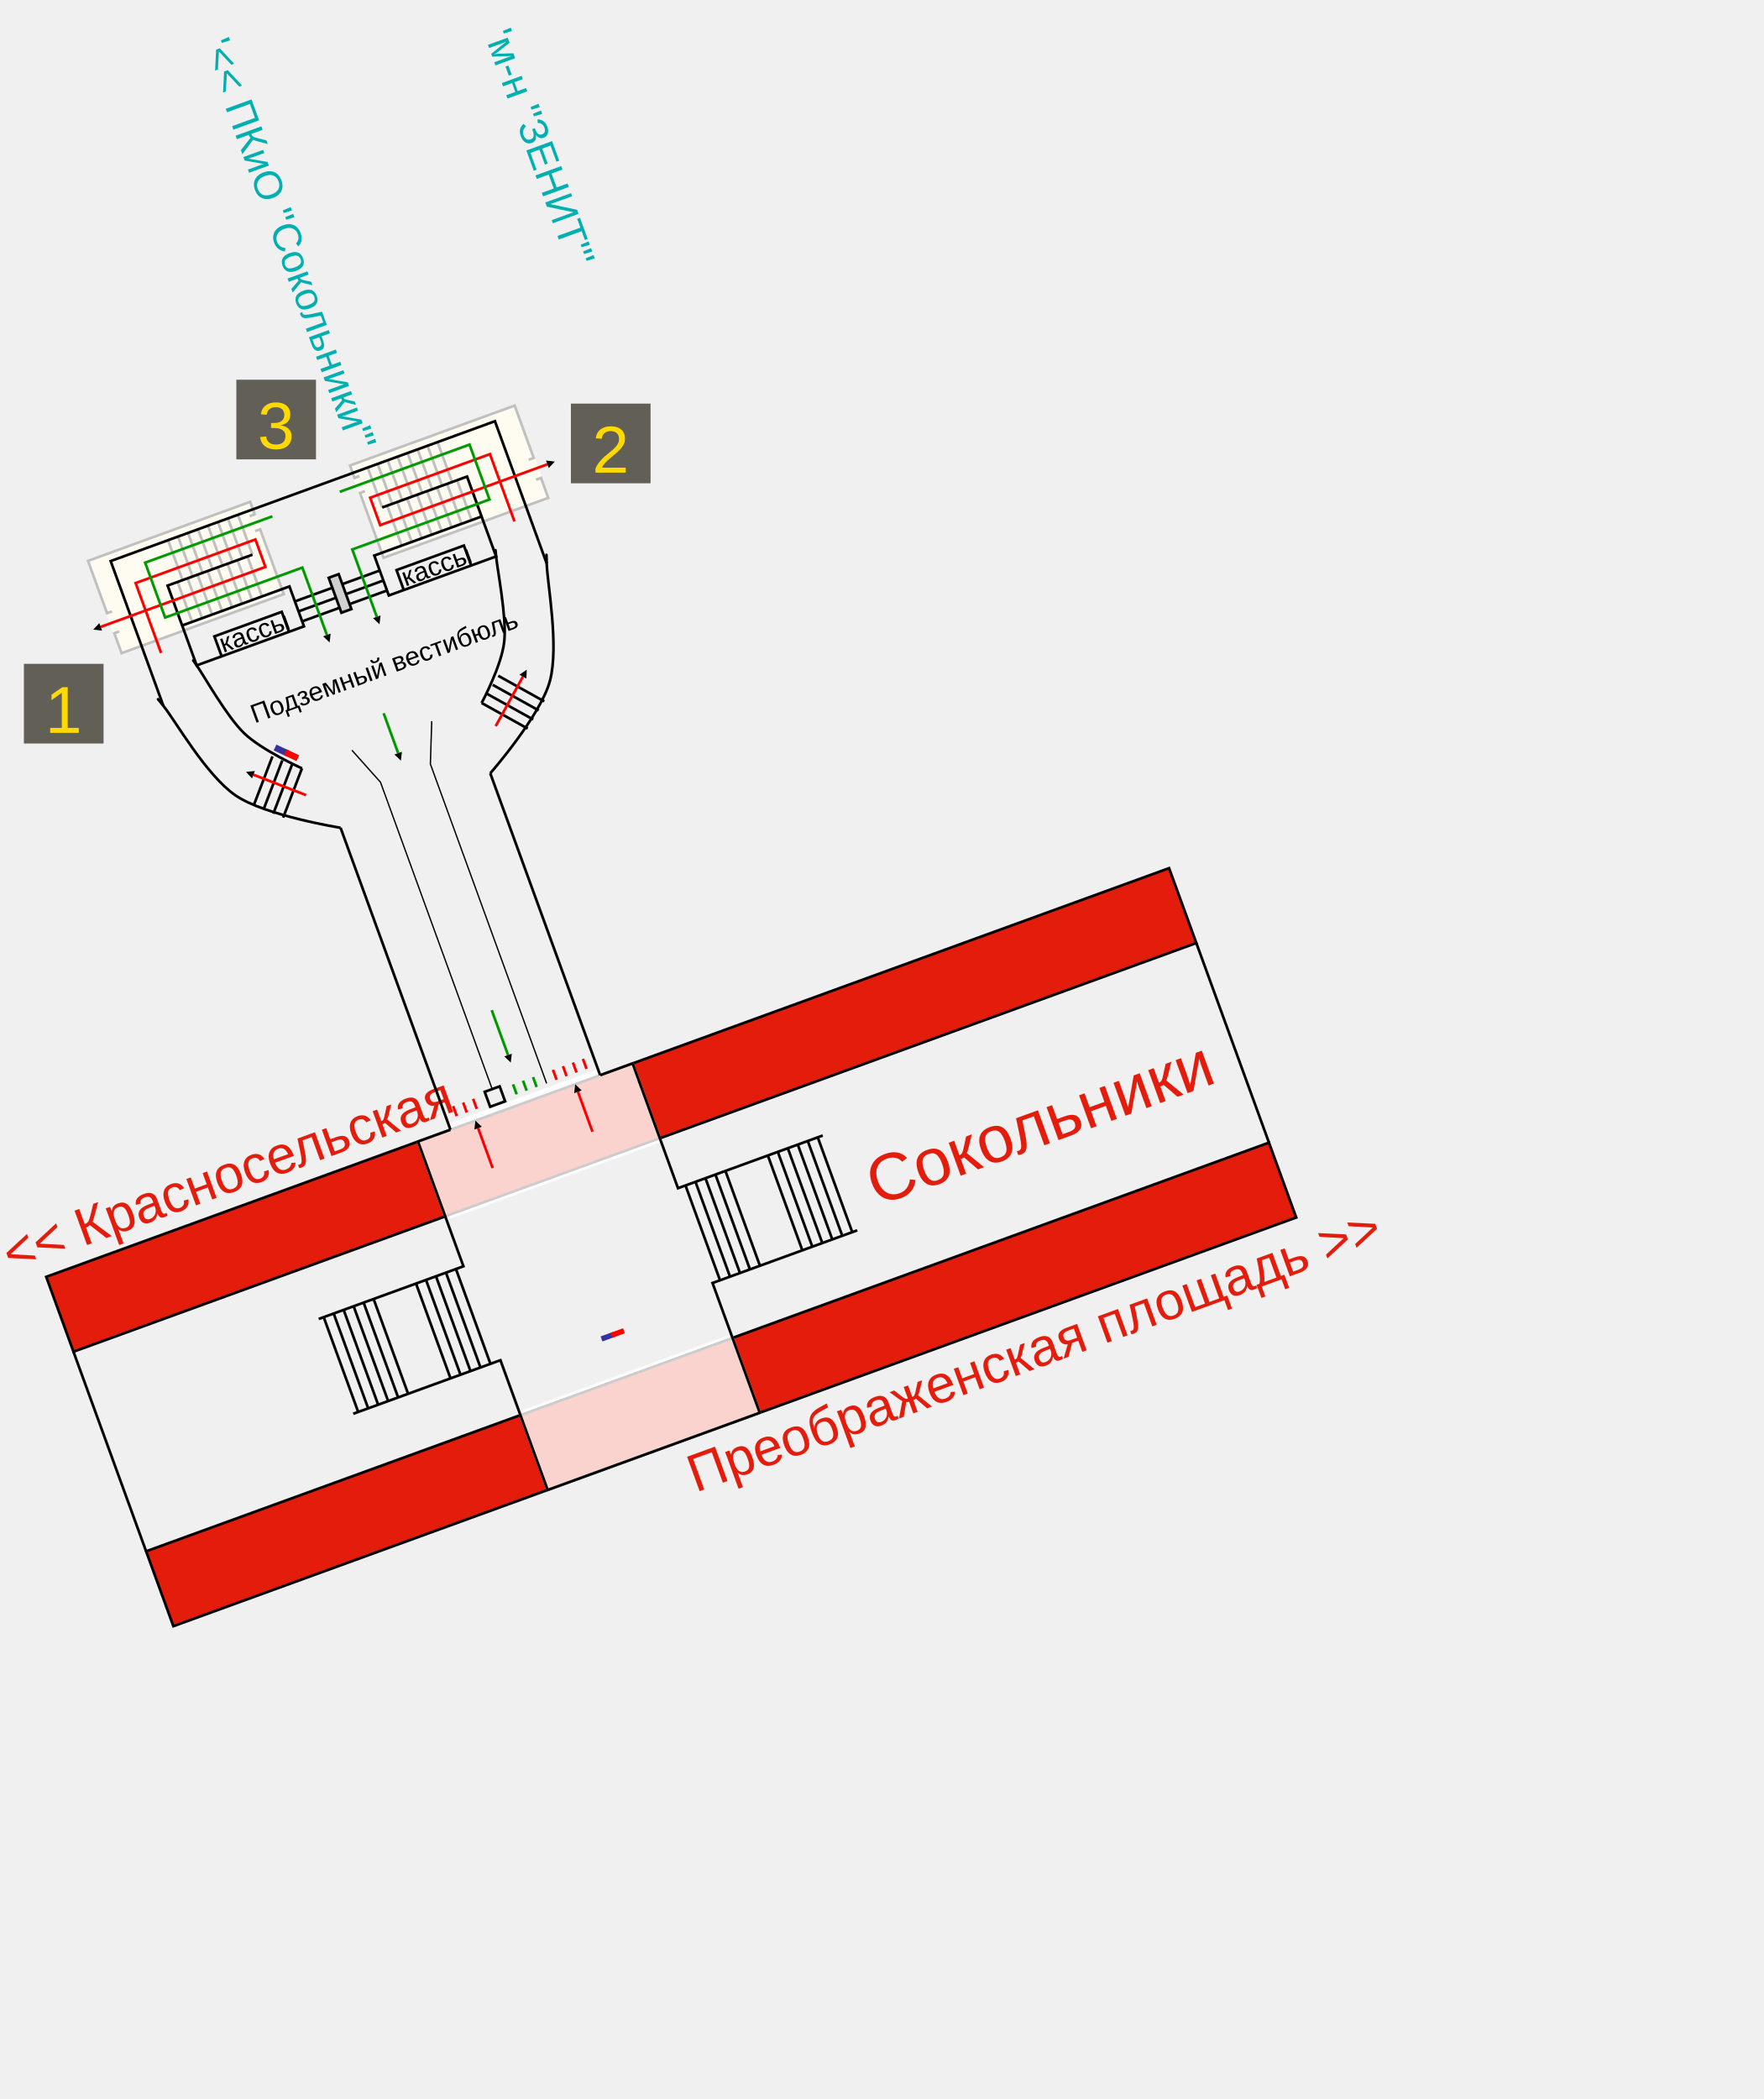
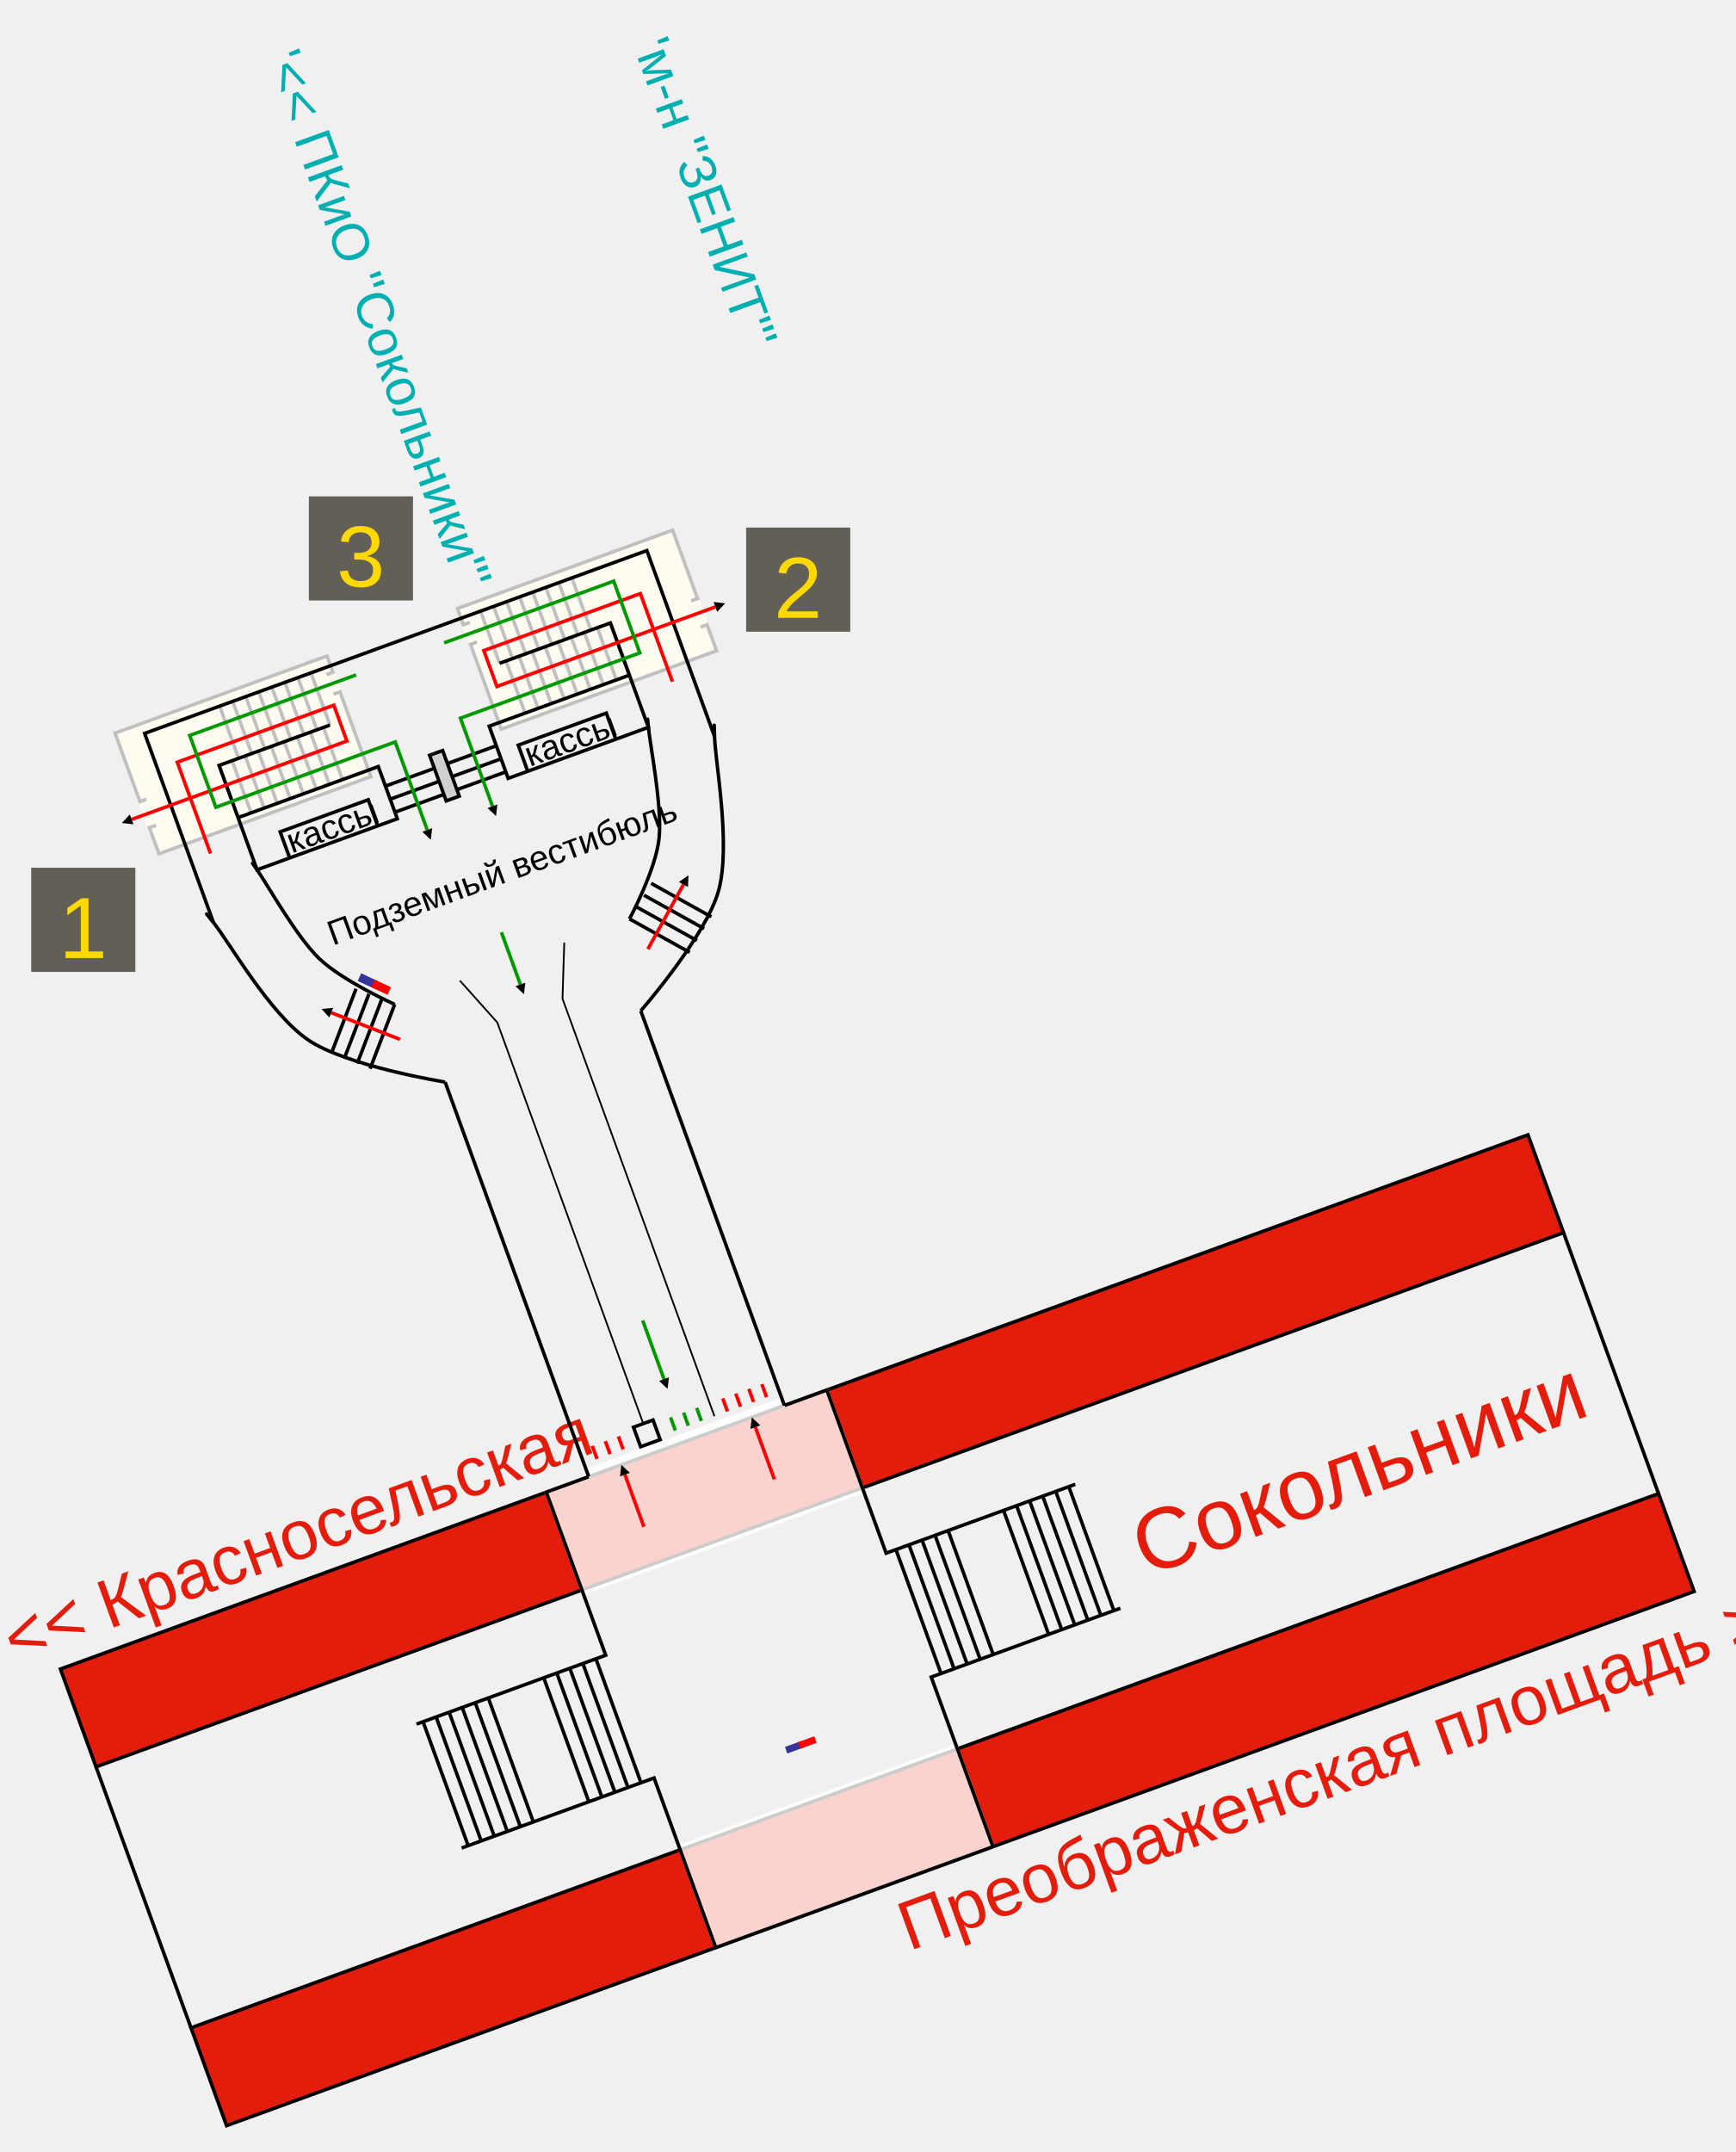
- <svg xmlns="http://www.w3.org/2000/svg" baseProfile="full" height="100%" version="1.1" width="100%">
+ <svg xmlns="http://www.w3.org/2000/svg" baseProfile="full" height="620.0" version="1.1" width="500.0">
  <defs>
    <marker id="id294" markerHeight="3" markerUnits="strokeWidth" markerWidth="4" orient="auto" refX="0" refY="5" viewBox="0,0,10,10">
      <path d="M 0 0 L 10 5 L 0 10 z" />
    </marker>
  </defs>
-   <g transform="scale(0.5)">
-     <rect fill="none" height="620" stroke="none" stroke-width="0" width="500" x="0" y="0" />
-     <g transform="rotate(-20.0,250,310)">
-       <polygon fill="#e41c0c" points="-27,391 423,391 423,421 -27,421" stroke="#000000" stroke-width="1" />
-       <polygon fill="#e41c0c" points="-27,501 423,501 423,531 -27,531" stroke="#000000" stroke-width="1" />
-       <text fill="#e41c0c" font-family="Arial" font-size="20" stroke="none" stroke-width="0" x="-39" y="385.0">&lt;&lt; Красносельская</text>
-       <text fill="#e41c0c" font-family="Arial" font-size="20" stroke="none" stroke-width="0" x="175" y="551.0">Преображенская площадь &gt;&gt;</text>
-       <text fill="#e41c0c" font-family="Arial" font-size="25" stroke="none" stroke-width="0" x="276" y="473.0">Сокольники</text>
-       <polyline fill="none" points="-27,501 -27,421" stroke="#000000" stroke-width="1" />
-       <polyline fill="none" points="423,501 423,421" stroke="#000000" stroke-width="1" />
+   <g>
+     <rect fill="none" height="620.0" stroke="none" stroke-width="0" width="500.0" x="0.0" y="0.0" />
+     <g transform="rotate(-20.0,250.0,310.0)">
+       <polygon fill="#e41c0c" points="-27.0,391.0 423.0,391.0 423.0,421.0 -27.0,421.0" stroke="#000000" stroke-width="1" />
+       <polygon fill="#e41c0c" points="-27.0,501.0 423.0,501.0 423.0,531.0 -27.0,531.0" stroke="#000000" stroke-width="1" />
+       <text fill="#e41c0c" font-family="Arial" font-size="20.0" stroke="none" stroke-width="0" x="-39.0" y="385.0">&lt;&lt; Красносельская</text>
+       <text fill="#e41c0c" font-family="Arial" font-size="20.0" stroke="none" stroke-width="0" x="175.0" y="551.0">Преображенская площадь &gt;&gt;</text>
+       <text fill="#e41c0c" font-family="Arial" font-size="25.0" stroke="none" stroke-width="0" x="276.0" y="473.0">Сокольники</text>
+       <polyline fill="none" points="-27.0,501.0 -27.0,421.0" stroke="#000000" stroke-width="1" />
+       <polyline fill="none" points="423.0,501.0 423.0,421.0" stroke="#000000" stroke-width="1" />
    </g>
-     <g fill="none" fill-opacity="0.8" stroke="#000000" stroke-opacity="0.8" transform="rotate(-20.0,250,310)">
-       <polygon fill="#ffffff" points="122,391 135,391 135,389 195,389 195,391 208,391 208,422 122,422" stroke="#ffffff" stroke-width="1" />
-       <polygon fill="#ffffff" points="123,500 208,500 208,531 123,531" stroke="#ffffff" stroke-width="1" />
+     <g fill="none" fill-opacity="0.8" stroke="#000000" stroke-opacity="0.8" transform="rotate(-20.0,250.0,310.0)">
+       <polygon fill="#ffffff" points="122.0,391.0 135.0,391.0 135.0,389.0 195.0,389.0 195.0,391.0 208.0,391.0 208.0,422.0 122.0,422.0" stroke="#ffffff" stroke-width="1" />
+       <polygon fill="#ffffff" points="123.0,500.0 208.0,500.0 208.0,531.0 123.0,531.0" stroke="#ffffff" stroke-width="1" />
    </g>
-     <g fill="#ffffff" fill-opacity="1.0" stroke="#ffffff" stroke-opacity="1.0" transform="rotate(-20.0,250,310)">
-       <polyline fill="none" points="266,441 208,441 208,391 195,391" stroke="#000000" stroke-width="1" />
-       <polyline fill="none" points="64,441 122,441 122,391 135,391" stroke="#000000" stroke-width="1" />
-       <polyline fill="none" points="64,479 123,479 123,531 208,531 208,479 266,479" stroke="#000000" stroke-width="1" />
-       <line stroke="#000000" stroke-width="1" x1="264" x2="264" y1="441" y2="479" />
-       <line stroke="#000000" stroke-width="1" x1="260" x2="260" y1="441" y2="479" />
-       <line stroke="#000000" stroke-width="1" x1="256" x2="256" y1="441" y2="479" />
-       <line stroke="#000000" stroke-width="1" x1="252" x2="252" y1="441" y2="479" />
-       <line stroke="#000000" stroke-width="1" x1="248" x2="248" y1="441" y2="479" />
-       <line stroke="#000000" stroke-width="1" x1="244" x2="244" y1="441" y2="479" />
-       <line stroke="#000000" stroke-width="1" x1="211" x2="211" y1="441" y2="479" />
-       <line stroke="#000000" stroke-width="1" x1="215" x2="215" y1="441" y2="479" />
-       <line stroke="#000000" stroke-width="1" x1="219" x2="219" y1="441" y2="479" />
-       <line stroke="#000000" stroke-width="1" x1="223" x2="223" y1="441" y2="479" />
-       <line stroke="#000000" stroke-width="1" x1="227" x2="227" y1="441" y2="479" />
-       <line stroke="#000000" stroke-width="1" x1="119" x2="119" y1="441" y2="479" />
-       <line stroke="#000000" stroke-width="1" x1="115" x2="115" y1="441" y2="479" />
-       <line stroke="#000000" stroke-width="1" x1="111" x2="111" y1="441" y2="479" />
-       <line stroke="#000000" stroke-width="1" x1="107" x2="107" y1="441" y2="479" />
-       <line stroke="#000000" stroke-width="1" x1="103" x2="103" y1="441" y2="479" />
-       <line stroke="#000000" stroke-width="1" x1="66" x2="66" y1="479" y2="441" />
-       <line stroke="#000000" stroke-width="1" x1="70" x2="70" y1="479" y2="441" />
-       <line stroke="#000000" stroke-width="1" x1="74" x2="74" y1="479" y2="441" />
-       <line stroke="#000000" stroke-width="1" x1="78" x2="78" y1="479" y2="441" />
-       <line stroke="#000000" stroke-width="1" x1="82" x2="82" y1="479" y2="441" />
-       <line stroke="#000000" stroke-width="1" x1="86" x2="86" y1="479" y2="441" />
-       <polygon fill="#34349c" points="166,484 162,484 162,485 166,485" stroke="#34349c" stroke-width="1" />
-       <polygon fill="#ff0000" points="170,484 166,484 166,485 170,485" stroke="#ff0000" stroke-width="1" />
-       <polyline fill="none" points="135,391 135,270" stroke="#000000" stroke-width="1" />
-       <polyline fill="none" points="195,391 195,270" stroke="#000000" stroke-width="1" />
-       <polyline fill="none" marker-end="url(#id294)" points="145,410 145,394" stroke="#ff0000" stroke-width="1" />
-       <polyline fill="none" marker-end="url(#id294)" points="185,410 185,394" stroke="#ff0000" stroke-width="1" />
-       <polyline fill="none" marker-end="url(#id294)" points="165,354 165,372" stroke="#009900" stroke-width="1" />
-       <polygon fill="#fefbf1" points="185,143 185,180 251,180 251,143" stroke="#fefbf1" stroke-width="1" />
-       <polygon fill="#fefbf1" points="145,143 145,180 80,180 80,143" stroke="#fefbf1" stroke-width="1" />
-       <polyline fill="none" points="249,164 251,164 251,143 185,143 185,148 187,148" stroke="#c0c0c0" stroke-width="1" />
-       <polyline fill="none" points="187,154 185,154 185,180 251,180 251,172 249,172" stroke="#c0c0c0" stroke-width="1" />
-       <polyline fill="none" points="143,148 145,148 145,143 80,143 80,164 82,164" stroke="#c0c0c0" stroke-width="1" />
-       <polyline fill="none" points="82,172 80,172 80,180 145,180 145,154 143,154" stroke="#c0c0c0" stroke-width="1" />
-       <line stroke="#c0c0c0" stroke-width="1" x1="105" x2="105" y1="178" y2="162" />
-       <line stroke="#c0c0c0" stroke-width="1" x1="109" x2="109" y1="178" y2="162" />
-       <line stroke="#c0c0c0" stroke-width="1" x1="113" x2="113" y1="178" y2="162" />
-       <line stroke="#c0c0c0" stroke-width="1" x1="117" x2="117" y1="178" y2="162" />
-       <line stroke="#c0c0c0" stroke-width="1" x1="121" x2="121" y1="178" y2="162" />
-       <line stroke="#c0c0c0" stroke-width="1" x1="125" x2="125" y1="178" y2="162" />
-       <line stroke="#c0c0c0" stroke-width="1" x1="129" x2="129" y1="178" y2="162" />
-       <line stroke="#c0c0c0" stroke-width="1" x1="133" x2="133" y1="178" y2="162" />
-       <line stroke="#c0c0c0" stroke-width="1" x1="137" x2="137" y1="178" y2="162" />
-       <line stroke="#c0c0c0" stroke-width="1" x1="139" x2="139" y1="162" y2="146" />
-       <line stroke="#c0c0c0" stroke-width="1" x1="135" x2="135" y1="162" y2="146" />
-       <line stroke="#c0c0c0" stroke-width="1" x1="131" x2="131" y1="162" y2="146" />
-       <line stroke="#c0c0c0" stroke-width="1" x1="127" x2="127" y1="162" y2="146" />
-       <line stroke="#c0c0c0" stroke-width="1" x1="123" x2="123" y1="162" y2="146" />
-       <line stroke="#c0c0c0" stroke-width="1" x1="119" x2="119" y1="162" y2="146" />
-       <line stroke="#c0c0c0" stroke-width="1" x1="115" x2="115" y1="162" y2="146" />
-       <line stroke="#c0c0c0" stroke-width="1" x1="111" x2="111" y1="162" y2="146" />
-       <line stroke="#c0c0c0" stroke-width="1" x1="225" x2="225" y1="178" y2="162" />
-       <line stroke="#c0c0c0" stroke-width="1" x1="221" x2="221" y1="178" y2="162" />
-       <line stroke="#c0c0c0" stroke-width="1" x1="217" x2="217" y1="178" y2="162" />
-       <line stroke="#c0c0c0" stroke-width="1" x1="213" x2="213" y1="178" y2="162" />
-       <line stroke="#c0c0c0" stroke-width="1" x1="209" x2="209" y1="178" y2="162" />
-       <line stroke="#c0c0c0" stroke-width="1" x1="205" x2="205" y1="178" y2="162" />
-       <line stroke="#c0c0c0" stroke-width="1" x1="201" x2="201" y1="178" y2="162" />
-       <line stroke="#c0c0c0" stroke-width="1" x1="197" x2="197" y1="178" y2="162" />
-       <line stroke="#c0c0c0" stroke-width="1" x1="193" x2="193" y1="178" y2="162" />
-       <line stroke="#c0c0c0" stroke-width="1" x1="191" x2="191" y1="162" y2="146" />
-       <line stroke="#c0c0c0" stroke-width="1" x1="195" x2="195" y1="162" y2="146" />
-       <line stroke="#c0c0c0" stroke-width="1" x1="199" x2="199" y1="162" y2="146" />
-       <line stroke="#c0c0c0" stroke-width="1" x1="203" x2="203" y1="162" y2="146" />
-       <line stroke="#c0c0c0" stroke-width="1" x1="207" x2="207" y1="162" y2="146" />
-       <line stroke="#c0c0c0" stroke-width="1" x1="211" x2="211" y1="162" y2="146" />
-       <line stroke="#c0c0c0" stroke-width="1" x1="215" x2="215" y1="162" y2="146" />
-       <line stroke="#c0c0c0" stroke-width="1" x1="219" x2="219" y1="162" y2="146" />
-       <polyline fill="none" points="242,203 242,146 88,146 88,204" stroke="#000000" stroke-width="1" />
-       <polyline fill="none" points="225,178 182,178 182,194 225,194 225,162 191,162" stroke="#000000" stroke-width="1" />
-       <polyline fill="none" points="139,162 105,162 105,194 148,194 148,178 105,178" stroke="#000000" stroke-width="1" />
-       <path d="M242,203 C242,203 244.333,196.0 242,203 C239.667,210.0 235.833,233.833 228,245 C220.167,256.167 195,270 195,270 " fill="none" stroke="#000000" stroke-width="1" />
-       <path d="M88,204 C88,204 85.667,197.167 88,204 C90.333,210.833 94.167,234.0 102,245 C109.833,256.0 135,270 135,270 " fill="none" stroke="#000000" stroke-width="1" />
-       <path d="M225,194 C225,194 226.333,188.833 225,194 C223.667,199.167 221.0,216.667 217,225 C213.0,233.333 201,244 201,244 " fill="none" stroke="#000000" stroke-width="1" />
-       <path d="M105,194 C105,194 103.667,189.0 105,194 C106.333,199.0 109.0,215.667 113,224 C117.0,232.333 129,244 129,244 " fill="none" stroke="#000000" stroke-width="1" />
-       <line stroke="#000000" stroke-width="1" x1="116" x2="129" y1="259" y2="244" />
+     <g fill="#ffffff" fill-opacity="1.0" stroke="#ffffff" stroke-opacity="1.0" transform="rotate(-20.0,250.0,310.0)">
+       <polyline fill="none" points="266.0,441.0 208.0,441.0 208.0,391.0 195.0,391.0" stroke="#000000" stroke-width="1" />
+       <polyline fill="none" points="64.0,441.0 122.0,441.0 122.0,391.0 135.0,391.0" stroke="#000000" stroke-width="1" />
+       <polyline fill="none" points="64.0,479.0 123.0,479.0 123.0,531.0 208.0,531.0 208.0,479.0 266.0,479.0" stroke="#000000" stroke-width="1" />
+       <line stroke="#000000" stroke-width="1" x1="264.0" x2="264.0" y1="441.0" y2="479.0" />
+       <line stroke="#000000" stroke-width="1" x1="260.0" x2="260.0" y1="441.0" y2="479.0" />
+       <line stroke="#000000" stroke-width="1" x1="256.0" x2="256.0" y1="441.0" y2="479.0" />
+       <line stroke="#000000" stroke-width="1" x1="252.0" x2="252.0" y1="441.0" y2="479.0" />
+       <line stroke="#000000" stroke-width="1" x1="248.0" x2="248.0" y1="441.0" y2="479.0" />
+       <line stroke="#000000" stroke-width="1" x1="244.0" x2="244.0" y1="441.0" y2="479.0" />
+       <line stroke="#000000" stroke-width="1" x1="211.0" x2="211.0" y1="441.0" y2="479.0" />
+       <line stroke="#000000" stroke-width="1" x1="215.0" x2="215.0" y1="441.0" y2="479.0" />
+       <line stroke="#000000" stroke-width="1" x1="219.0" x2="219.0" y1="441.0" y2="479.0" />
+       <line stroke="#000000" stroke-width="1" x1="223.0" x2="223.0" y1="441.0" y2="479.0" />
+       <line stroke="#000000" stroke-width="1" x1="227.0" x2="227.0" y1="441.0" y2="479.0" />
+       <line stroke="#000000" stroke-width="1" x1="119.0" x2="119.0" y1="441.0" y2="479.0" />
+       <line stroke="#000000" stroke-width="1" x1="115.0" x2="115.0" y1="441.0" y2="479.0" />
+       <line stroke="#000000" stroke-width="1" x1="111.0" x2="111.0" y1="441.0" y2="479.0" />
+       <line stroke="#000000" stroke-width="1" x1="107.0" x2="107.0" y1="441.0" y2="479.0" />
+       <line stroke="#000000" stroke-width="1" x1="103.0" x2="103.0" y1="441.0" y2="479.0" />
+       <line stroke="#000000" stroke-width="1" x1="66.0" x2="66.0" y1="479.0" y2="441.0" />
+       <line stroke="#000000" stroke-width="1" x1="70.0" x2="70.0" y1="479.0" y2="441.0" />
+       <line stroke="#000000" stroke-width="1" x1="74.0" x2="74.0" y1="479.0" y2="441.0" />
+       <line stroke="#000000" stroke-width="1" x1="78.0" x2="78.0" y1="479.0" y2="441.0" />
+       <line stroke="#000000" stroke-width="1" x1="82.0" x2="82.0" y1="479.0" y2="441.0" />
+       <line stroke="#000000" stroke-width="1" x1="86.0" x2="86.0" y1="479.0" y2="441.0" />
+       <polygon fill="#34349c" points="166.0,484.0 162.0,484.0 162.0,485.0 166.0,485.0" stroke="#34349c" stroke-width="1" />
+       <polygon fill="#ff0000" points="170.0,484.0 166.0,484.0 166.0,485.0 170.0,485.0" stroke="#ff0000" stroke-width="1" />
+       <polyline fill="none" points="135.0,391.0 135.0,270.0" stroke="#000000" stroke-width="1" />
+       <polyline fill="none" points="195.0,391.0 195.0,270.0" stroke="#000000" stroke-width="1" />
+       <polyline fill="none" marker-end="url(#id294)" points="145.0,410.0 145.0,394.0" stroke="#ff0000" stroke-width="1" />
+       <polyline fill="none" marker-end="url(#id294)" points="185.0,410.0 185.0,394.0" stroke="#ff0000" stroke-width="1" />
+       <polyline fill="none" marker-end="url(#id294)" points="165.0,354.0 165.0,372.0" stroke="#009900" stroke-width="1" />
+       <polygon fill="#fefbf1" points="185.0,143.0 185.0,180.0 251.0,180.0 251.0,143.0" stroke="#fefbf1" stroke-width="1" />
+       <polygon fill="#fefbf1" points="145.0,143.0 145.0,180.0 80.0,180.0 80.0,143.0" stroke="#fefbf1" stroke-width="1" />
+       <polyline fill="none" points="249.0,164.0 251.0,164.0 251.0,143.0 185.0,143.0 185.0,148.0 187.0,148.0" stroke="#c0c0c0" stroke-width="1" />
+       <polyline fill="none" points="187.0,154.0 185.0,154.0 185.0,180.0 251.0,180.0 251.0,172.0 249.0,172.0" stroke="#c0c0c0" stroke-width="1" />
+       <polyline fill="none" points="143.0,148.0 145.0,148.0 145.0,143.0 80.0,143.0 80.0,164.0 82.0,164.0" stroke="#c0c0c0" stroke-width="1" />
+       <polyline fill="none" points="82.0,172.0 80.0,172.0 80.0,180.0 145.0,180.0 145.0,154.0 143.0,154.0" stroke="#c0c0c0" stroke-width="1" />
+       <line stroke="#c0c0c0" stroke-width="1" x1="105.0" x2="105.0" y1="178.0" y2="162.0" />
+       <line stroke="#c0c0c0" stroke-width="1" x1="109.0" x2="109.0" y1="178.0" y2="162.0" />
+       <line stroke="#c0c0c0" stroke-width="1" x1="113.0" x2="113.0" y1="178.0" y2="162.0" />
+       <line stroke="#c0c0c0" stroke-width="1" x1="117.0" x2="117.0" y1="178.0" y2="162.0" />
+       <line stroke="#c0c0c0" stroke-width="1" x1="121.0" x2="121.0" y1="178.0" y2="162.0" />
+       <line stroke="#c0c0c0" stroke-width="1" x1="125.0" x2="125.0" y1="178.0" y2="162.0" />
+       <line stroke="#c0c0c0" stroke-width="1" x1="129.0" x2="129.0" y1="178.0" y2="162.0" />
+       <line stroke="#c0c0c0" stroke-width="1" x1="133.0" x2="133.0" y1="178.0" y2="162.0" />
+       <line stroke="#c0c0c0" stroke-width="1" x1="137.0" x2="137.0" y1="178.0" y2="162.0" />
+       <line stroke="#c0c0c0" stroke-width="1" x1="139.0" x2="139.0" y1="162.0" y2="146.0" />
+       <line stroke="#c0c0c0" stroke-width="1" x1="135.0" x2="135.0" y1="162.0" y2="146.0" />
+       <line stroke="#c0c0c0" stroke-width="1" x1="131.0" x2="131.0" y1="162.0" y2="146.0" />
+       <line stroke="#c0c0c0" stroke-width="1" x1="127.0" x2="127.0" y1="162.0" y2="146.0" />
+       <line stroke="#c0c0c0" stroke-width="1" x1="123.0" x2="123.0" y1="162.0" y2="146.0" />
+       <line stroke="#c0c0c0" stroke-width="1" x1="119.0" x2="119.0" y1="162.0" y2="146.0" />
+       <line stroke="#c0c0c0" stroke-width="1" x1="115.0" x2="115.0" y1="162.0" y2="146.0" />
+       <line stroke="#c0c0c0" stroke-width="1" x1="111.0" x2="111.0" y1="162.0" y2="146.0" />
+       <line stroke="#c0c0c0" stroke-width="1" x1="225.0" x2="225.0" y1="178.0" y2="162.0" />
+       <line stroke="#c0c0c0" stroke-width="1" x1="221.0" x2="221.0" y1="178.0" y2="162.0" />
+       <line stroke="#c0c0c0" stroke-width="1" x1="217.0" x2="217.0" y1="178.0" y2="162.0" />
+       <line stroke="#c0c0c0" stroke-width="1" x1="213.0" x2="213.0" y1="178.0" y2="162.0" />
+       <line stroke="#c0c0c0" stroke-width="1" x1="209.0" x2="209.0" y1="178.0" y2="162.0" />
+       <line stroke="#c0c0c0" stroke-width="1" x1="205.0" x2="205.0" y1="178.0" y2="162.0" />
+       <line stroke="#c0c0c0" stroke-width="1" x1="201.0" x2="201.0" y1="178.0" y2="162.0" />
+       <line stroke="#c0c0c0" stroke-width="1" x1="197.0" x2="197.0" y1="178.0" y2="162.0" />
+       <line stroke="#c0c0c0" stroke-width="1" x1="193.0" x2="193.0" y1="178.0" y2="162.0" />
+       <line stroke="#c0c0c0" stroke-width="1" x1="191.0" x2="191.0" y1="162.0" y2="146.0" />
+       <line stroke="#c0c0c0" stroke-width="1" x1="195.0" x2="195.0" y1="162.0" y2="146.0" />
+       <line stroke="#c0c0c0" stroke-width="1" x1="199.0" x2="199.0" y1="162.0" y2="146.0" />
+       <line stroke="#c0c0c0" stroke-width="1" x1="203.0" x2="203.0" y1="162.0" y2="146.0" />
+       <line stroke="#c0c0c0" stroke-width="1" x1="207.0" x2="207.0" y1="162.0" y2="146.0" />
+       <line stroke="#c0c0c0" stroke-width="1" x1="211.0" x2="211.0" y1="162.0" y2="146.0" />
+       <line stroke="#c0c0c0" stroke-width="1" x1="215.0" x2="215.0" y1="162.0" y2="146.0" />
+       <line stroke="#c0c0c0" stroke-width="1" x1="219.0" x2="219.0" y1="162.0" y2="146.0" />
+       <polyline fill="none" points="242.0,203.0 242.0,146.0 88.0,146.0 88.0,204.0" stroke="#000000" stroke-width="1" />
+       <polyline fill="none" points="225.0,178.0 182.0,178.0 182.0,194.0 225.0,194.0 225.0,162.0 191.0,162.0" stroke="#000000" stroke-width="1" />
+       <polyline fill="none" points="139.0,162.0 105.0,162.0 105.0,194.0 148.0,194.0 148.0,178.0 105.0,178.0" stroke="#000000" stroke-width="1" />
+       <path d="M242.0,203.0 C242.0,203.0 244.333,196.0 242.0,203.0 C239.667,210.0 235.833,233.833 228.0,245.0 C220.167,256.167 195.0,270.0 195.0,270.0 " fill="none" stroke="#000000" stroke-width="1" />
+       <path d="M88.0,204.0 C88.0,204.0 85.667,197.167 88.0,204.0 C90.333,210.833 94.167,234.0 102.0,245.0 C109.833,256.0 135.0,270.0 135.0,270.0 " fill="none" stroke="#000000" stroke-width="1" />
+       <path d="M225.0,194.0 C225.0,194.0 226.333,188.833 225.0,194.0 C223.667,199.167 221.0,216.667 217.0,225.0 C213.0,233.333 201.0,244.0 201.0,244.0 " fill="none" stroke="#000000" stroke-width="1" />
+       <path d="M105.0,194.0 C105.0,194.0 103.667,189.0 105.0,194.0 C106.333,199.0 109.0,215.667 113.0,224.0 C117.0,232.333 129.0,244.0 129.0,244.0 " fill="none" stroke="#000000" stroke-width="1" />
+       <line stroke="#000000" stroke-width="1" x1="116.0" x2="129.0" y1="259.0" y2="244.0" />
      <line stroke="#000000" stroke-width="1" x1="113.027" x2="126.027" y1="256.324" y2="241.324" />
      <line stroke="#000000" stroke-width="1" x1="110.054" x2="123.054" y1="253.648" y2="238.648" />
      <line stroke="#000000" stroke-width="1" x1="107.08" x2="120.08" y1="250.972" y2="235.972" />
-       <line stroke="#000000" stroke-width="1" x1="214" x2="201" y1="259" y2="244" />
+       <line stroke="#000000" stroke-width="1" x1="214.0" x2="201.0" y1="259.0" y2="244.0" />
      <line stroke="#000000" stroke-width="1" x1="217.123" x2="204.123" y1="256.501" y2="241.501" />
      <line stroke="#000000" stroke-width="1" x1="220.247" x2="207.247" y1="254.002" y2="239.002" />
      <line stroke="#000000" stroke-width="1" x1="223.37" x2="210.37" y1="251.504" y2="236.504" />
-       <line stroke="#000000" stroke-width="1" x1="148" x2="182" y1="192" y2="192" />
-       <line stroke="#000000" stroke-width="1" x1="148" x2="182" y1="188" y2="188" />
-       <line stroke="#000000" stroke-width="1" x1="148" x2="182" y1="184" y2="184" />
-       <polygon fill="#d0d0d0" points="163,180 167,180 167,194 163,194" stroke="#000000" stroke-width="1" />
-       <polyline fill="none" points="115,194 115,186 142,186 142,194" stroke="#000000" stroke-width="1" />
-       <polyline fill="none" points="188,194 188,186 215,186 215,194" stroke="#000000" stroke-width="1" />
-       <text fill="#000000" font-family="Arial" font-size="10" stroke="none" stroke-width="0" x="116" y="193.0">кассы</text>
-       <text fill="#000000" font-family="Arial" font-size="10" stroke="none" stroke-width="0" x="189" y="193.0">кассы</text>
-       <polygon fill="none" points="152,382 152,388 158,388 158,382" stroke="#000000" stroke-width="1" />
-       <polyline fill="none" points="155,382 155,259 149,244" stroke="#000000" stroke-width="0.5" />
-       <polyline fill="none" points="175,387 175,259 181,244" stroke="#000000" stroke-width="0.5" />
-       <line stroke="#009900" stroke-width="1" x1="163" x2="163" y1="383" y2="387" />
-       <line stroke="#009900" stroke-width="1" x1="167" x2="167" y1="383" y2="387" />
-       <line stroke="#009900" stroke-width="1" x1="171" x2="171" y1="383" y2="387" />
-       <line stroke="#ff0000" stroke-width="1" x1="179" x2="179" y1="383" y2="387" />
-       <line stroke="#ff0000" stroke-width="1" x1="183" x2="183" y1="383" y2="387" />
-       <line stroke="#ff0000" stroke-width="1" x1="187" x2="187" y1="383" y2="387" />
-       <line stroke="#ff0000" stroke-width="1" x1="191" x2="191" y1="383" y2="387" />
-       <line stroke="#ff0000" stroke-width="1" x1="139" x2="139" y1="383" y2="387" />
-       <line stroke="#ff0000" stroke-width="1" x1="143" x2="143" y1="383" y2="387" />
-       <line stroke="#ff0000" stroke-width="1" x1="147" x2="147" y1="383" y2="387" />
-       <polyline fill="none" marker-end="url(#id294)" points="236,184 236,157 188,157 188,168 239,168 255,168" stroke="#ff0000" stroke-width="1" />
-       <polyline fill="none" marker-end="url(#id294)" points="94,185 94,157 142,157 142,168 91,168 76,168" stroke="#ff0000" stroke-width="1" />
-       <polyline fill="none" marker-end="url(#id294)" points="127,254 111,240" stroke="#ff0000" stroke-width="1" />
-       <polyline fill="none" marker-end="url(#id294)" points="203,254 219,240" stroke="#ff0000" stroke-width="1" />
-       <polyline fill="none" marker-end="url(#id294)" points="151,151 100,151 100,173 155,173 155,200" stroke="#009900" stroke-width="1" />
-       <polyline fill="none" marker-end="url(#id294)" points="178,151 230,151 230,173 175,173 175,200" stroke="#009900" stroke-width="1" />
-       <polyline fill="none" marker-end="url(#id294)" points="165,235 165,251" stroke="#009900" stroke-width="1" />
-       <text fill="#000000" font-family="Arial" font-size="10" stroke="none" stroke-width="0" x="118" y="222.0">Подземный вестибюль</text>
-       <polygon fill="#34349c" points="126,236 123,233 122,234 125,237" stroke="#34349c" stroke-width="1" />
-       <polygon fill="#ff0000" points="129,239 126,236 125,237 128,240" stroke="#ff0000" stroke-width="1" />
-       <text fill="#00afaf" font-family="Arial" font-size="15" stroke="none" stroke-width="0" transform="rotate(90.0,202,-25)" x="202" y="-10.0">'&lt;&lt; ПКиО "Сокольники"'</text>
-       <text fill="#00afaf" font-family="Arial" font-size="15" stroke="none" stroke-width="0" transform="rotate(90.0,303,8)" x="303" y="23.0">'м-н "ЗЕНИТ"'</text>
+       <line stroke="#000000" stroke-width="1" x1="148.0" x2="182.0" y1="192.0" y2="192.0" />
+       <line stroke="#000000" stroke-width="1" x1="148.0" x2="182.0" y1="188.0" y2="188.0" />
+       <line stroke="#000000" stroke-width="1" x1="148.0" x2="182.0" y1="184.0" y2="184.0" />
+       <polygon fill="#d0d0d0" points="163.0,180.0 167.0,180.0 167.0,194.0 163.0,194.0" stroke="#000000" stroke-width="1" />
+       <polyline fill="none" points="115.0,194.0 115.0,186.0 142.0,186.0 142.0,194.0" stroke="#000000" stroke-width="1" />
+       <polyline fill="none" points="188.0,194.0 188.0,186.0 215.0,186.0 215.0,194.0" stroke="#000000" stroke-width="1" />
+       <text fill="#000000" font-family="Arial" font-size="10.0" stroke="none" stroke-width="0" x="116.0" y="193.0">кассы</text>
+       <text fill="#000000" font-family="Arial" font-size="10.0" stroke="none" stroke-width="0" x="189.0" y="193.0">кассы</text>
+       <polygon fill="none" points="152.0,382.0 152.0,388.0 158.0,388.0 158.0,382.0" stroke="#000000" stroke-width="1" />
+       <polyline fill="none" points="155.0,382.0 155.0,259.0 149.0,244.0" stroke="#000000" stroke-width="0.5" />
+       <polyline fill="none" points="175.0,387.0 175.0,259.0 181.0,244.0" stroke="#000000" stroke-width="0.5" />
+       <line stroke="#009900" stroke-width="1" x1="163.0" x2="163.0" y1="383.0" y2="387.0" />
+       <line stroke="#009900" stroke-width="1" x1="167.0" x2="167.0" y1="383.0" y2="387.0" />
+       <line stroke="#009900" stroke-width="1" x1="171.0" x2="171.0" y1="383.0" y2="387.0" />
+       <line stroke="#ff0000" stroke-width="1" x1="179.0" x2="179.0" y1="383.0" y2="387.0" />
+       <line stroke="#ff0000" stroke-width="1" x1="183.0" x2="183.0" y1="383.0" y2="387.0" />
+       <line stroke="#ff0000" stroke-width="1" x1="187.0" x2="187.0" y1="383.0" y2="387.0" />
+       <line stroke="#ff0000" stroke-width="1" x1="191.0" x2="191.0" y1="383.0" y2="387.0" />
+       <line stroke="#ff0000" stroke-width="1" x1="139.0" x2="139.0" y1="383.0" y2="387.0" />
+       <line stroke="#ff0000" stroke-width="1" x1="143.0" x2="143.0" y1="383.0" y2="387.0" />
+       <line stroke="#ff0000" stroke-width="1" x1="147.0" x2="147.0" y1="383.0" y2="387.0" />
+       <polyline fill="none" marker-end="url(#id294)" points="236.0,184.0 236.0,157.0 188.0,157.0 188.0,168.0 239.0,168.0 255.0,168.0" stroke="#ff0000" stroke-width="1" />
+       <polyline fill="none" marker-end="url(#id294)" points="94.0,185.0 94.0,157.0 142.0,157.0 142.0,168.0 91.0,168.0 76.0,168.0" stroke="#ff0000" stroke-width="1" />
+       <polyline fill="none" marker-end="url(#id294)" points="127.0,254.0 111.0,240.0" stroke="#ff0000" stroke-width="1" />
+       <polyline fill="none" marker-end="url(#id294)" points="203.0,254.0 219.0,240.0" stroke="#ff0000" stroke-width="1" />
+       <polyline fill="none" marker-end="url(#id294)" points="151.0,151.0 100.0,151.0 100.0,173.0 155.0,173.0 155.0,200.0" stroke="#009900" stroke-width="1" />
+       <polyline fill="none" marker-end="url(#id294)" points="178.0,151.0 230.0,151.0 230.0,173.0 175.0,173.0 175.0,200.0" stroke="#009900" stroke-width="1" />
+       <polyline fill="none" marker-end="url(#id294)" points="165.0,235.0 165.0,251.0" stroke="#009900" stroke-width="1" />
+       <text fill="#000000" font-family="Arial" font-size="10.0" stroke="none" stroke-width="0" x="118.0" y="222.0">Подземный вестибюль</text>
+       <polygon fill="#34349c" points="126.0,236.0 123.0,233.0 122.0,234.0 125.0,237.0" stroke="#34349c" stroke-width="1" />
+       <polygon fill="#ff0000" points="129.0,239.0 126.0,236.0 125.0,237.0 128.0,240.0" stroke="#ff0000" stroke-width="1" />
+       <text fill="#00afaf" font-family="Arial" font-size="15.0" stroke="none" stroke-width="0" transform="rotate(90.0,202.0,-25.0)" x="202.0" y="-10.0">'&lt;&lt; ПКиО "Сокольники"'</text>
+       <text fill="#00afaf" font-family="Arial" font-size="15.0" stroke="none" stroke-width="0" transform="rotate(90.0,303.0,8.0)" x="303.0" y="23.0">'м-н "ЗЕНИТ"'</text>
    </g>
    <g>
-       <rect fill="#615f56" height="30" stroke="none" stroke-width="0" width="30" x="9" y="250" />
-       <rect fill="#615f56" height="30" stroke="none" stroke-width="0" width="30" x="215" y="152" />
-       <rect fill="#615f56" height="30" stroke="none" stroke-width="0" width="30" x="89" y="143" />
-       <text fill="#ffd900" font-family="Arial" font-size="25" stroke="none" stroke-width="0" x="17" y="276.0">1</text>
-       <text fill="#ffd900" font-family="Arial" font-size="25" stroke="none" stroke-width="0" x="223" y="178.0">2</text>
-       <text fill="#ffd900" font-family="Arial" font-size="25" stroke="none" stroke-width="0" x="97" y="169.0">3</text>
+       <rect fill="#615f56" height="30.0" stroke="none" stroke-width="0" width="30.0" x="9.0" y="250.0" />
+       <rect fill="#615f56" height="30.0" stroke="none" stroke-width="0" width="30.0" x="215.0" y="152.0" />
+       <rect fill="#615f56" height="30.0" stroke="none" stroke-width="0" width="30.0" x="89.0" y="143.0" />
+       <text fill="#ffd900" font-family="Arial" font-size="25.0" stroke="none" stroke-width="0" x="17.0" y="276.0">1</text>
+       <text fill="#ffd900" font-family="Arial" font-size="25.0" stroke="none" stroke-width="0" x="223.0" y="178.0">2</text>
+       <text fill="#ffd900" font-family="Arial" font-size="25.0" stroke="none" stroke-width="0" x="97.0" y="169.0">3</text>
    </g>
  </g>
</svg>
